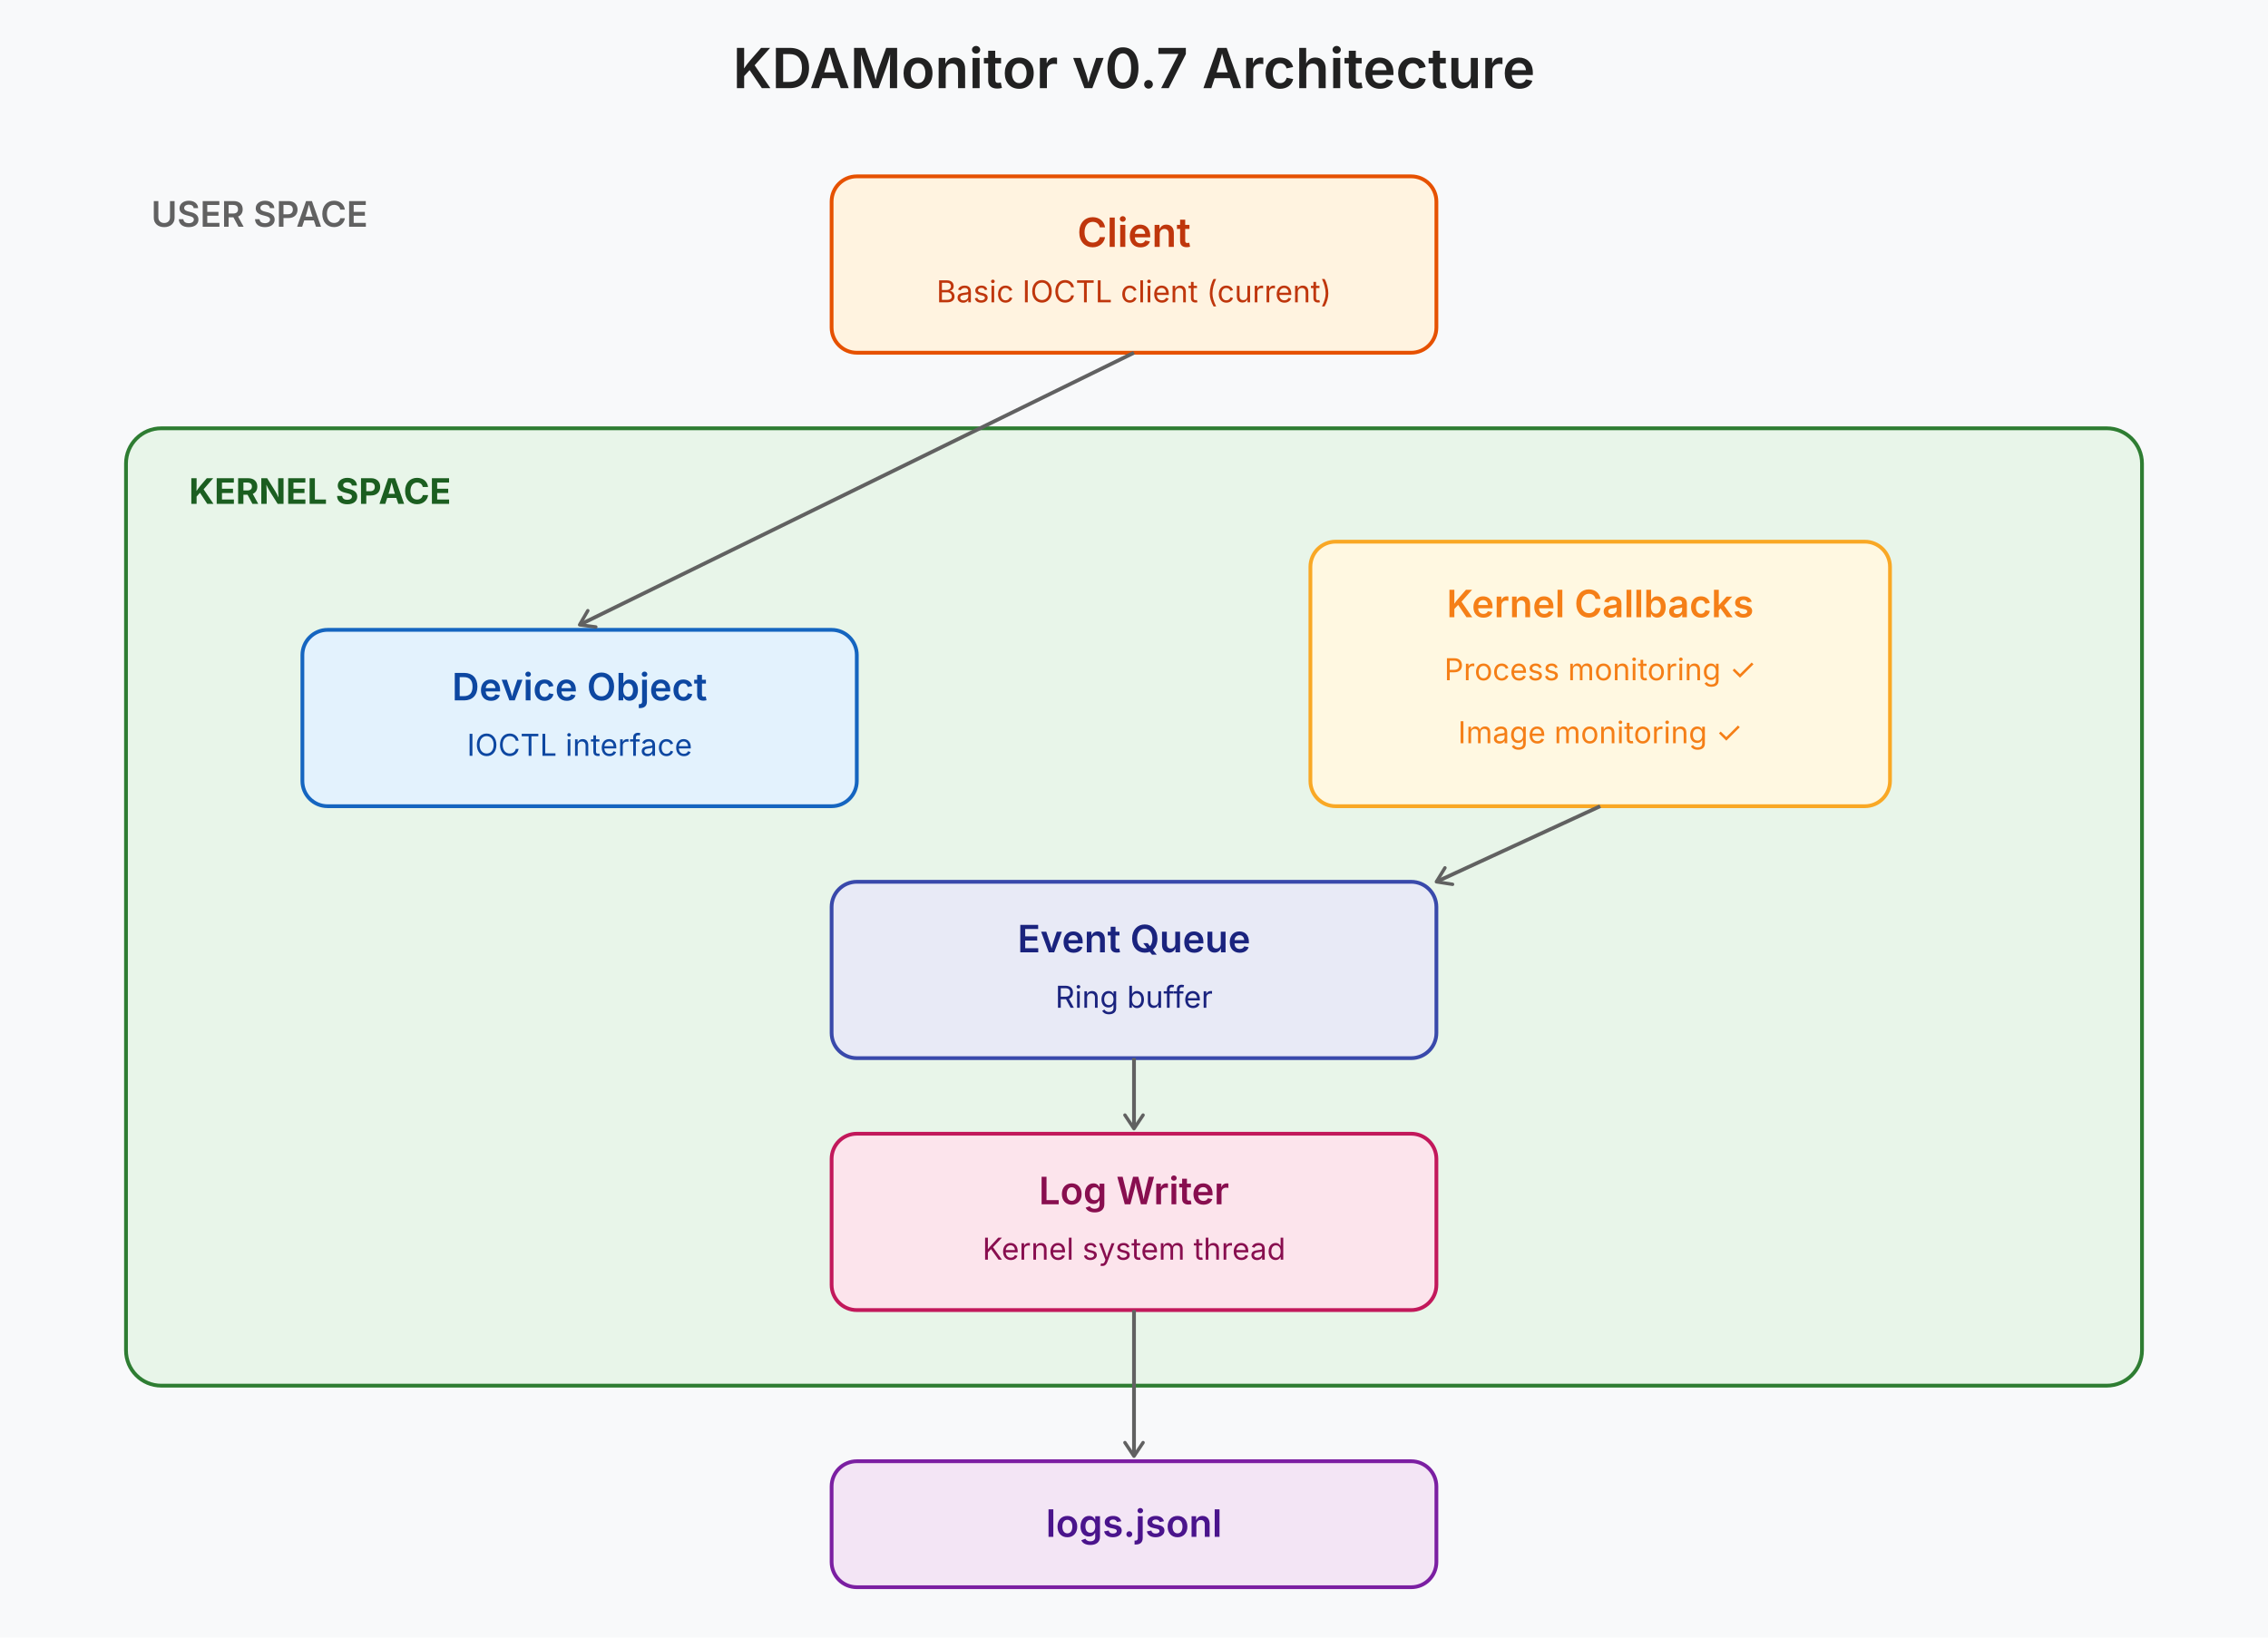
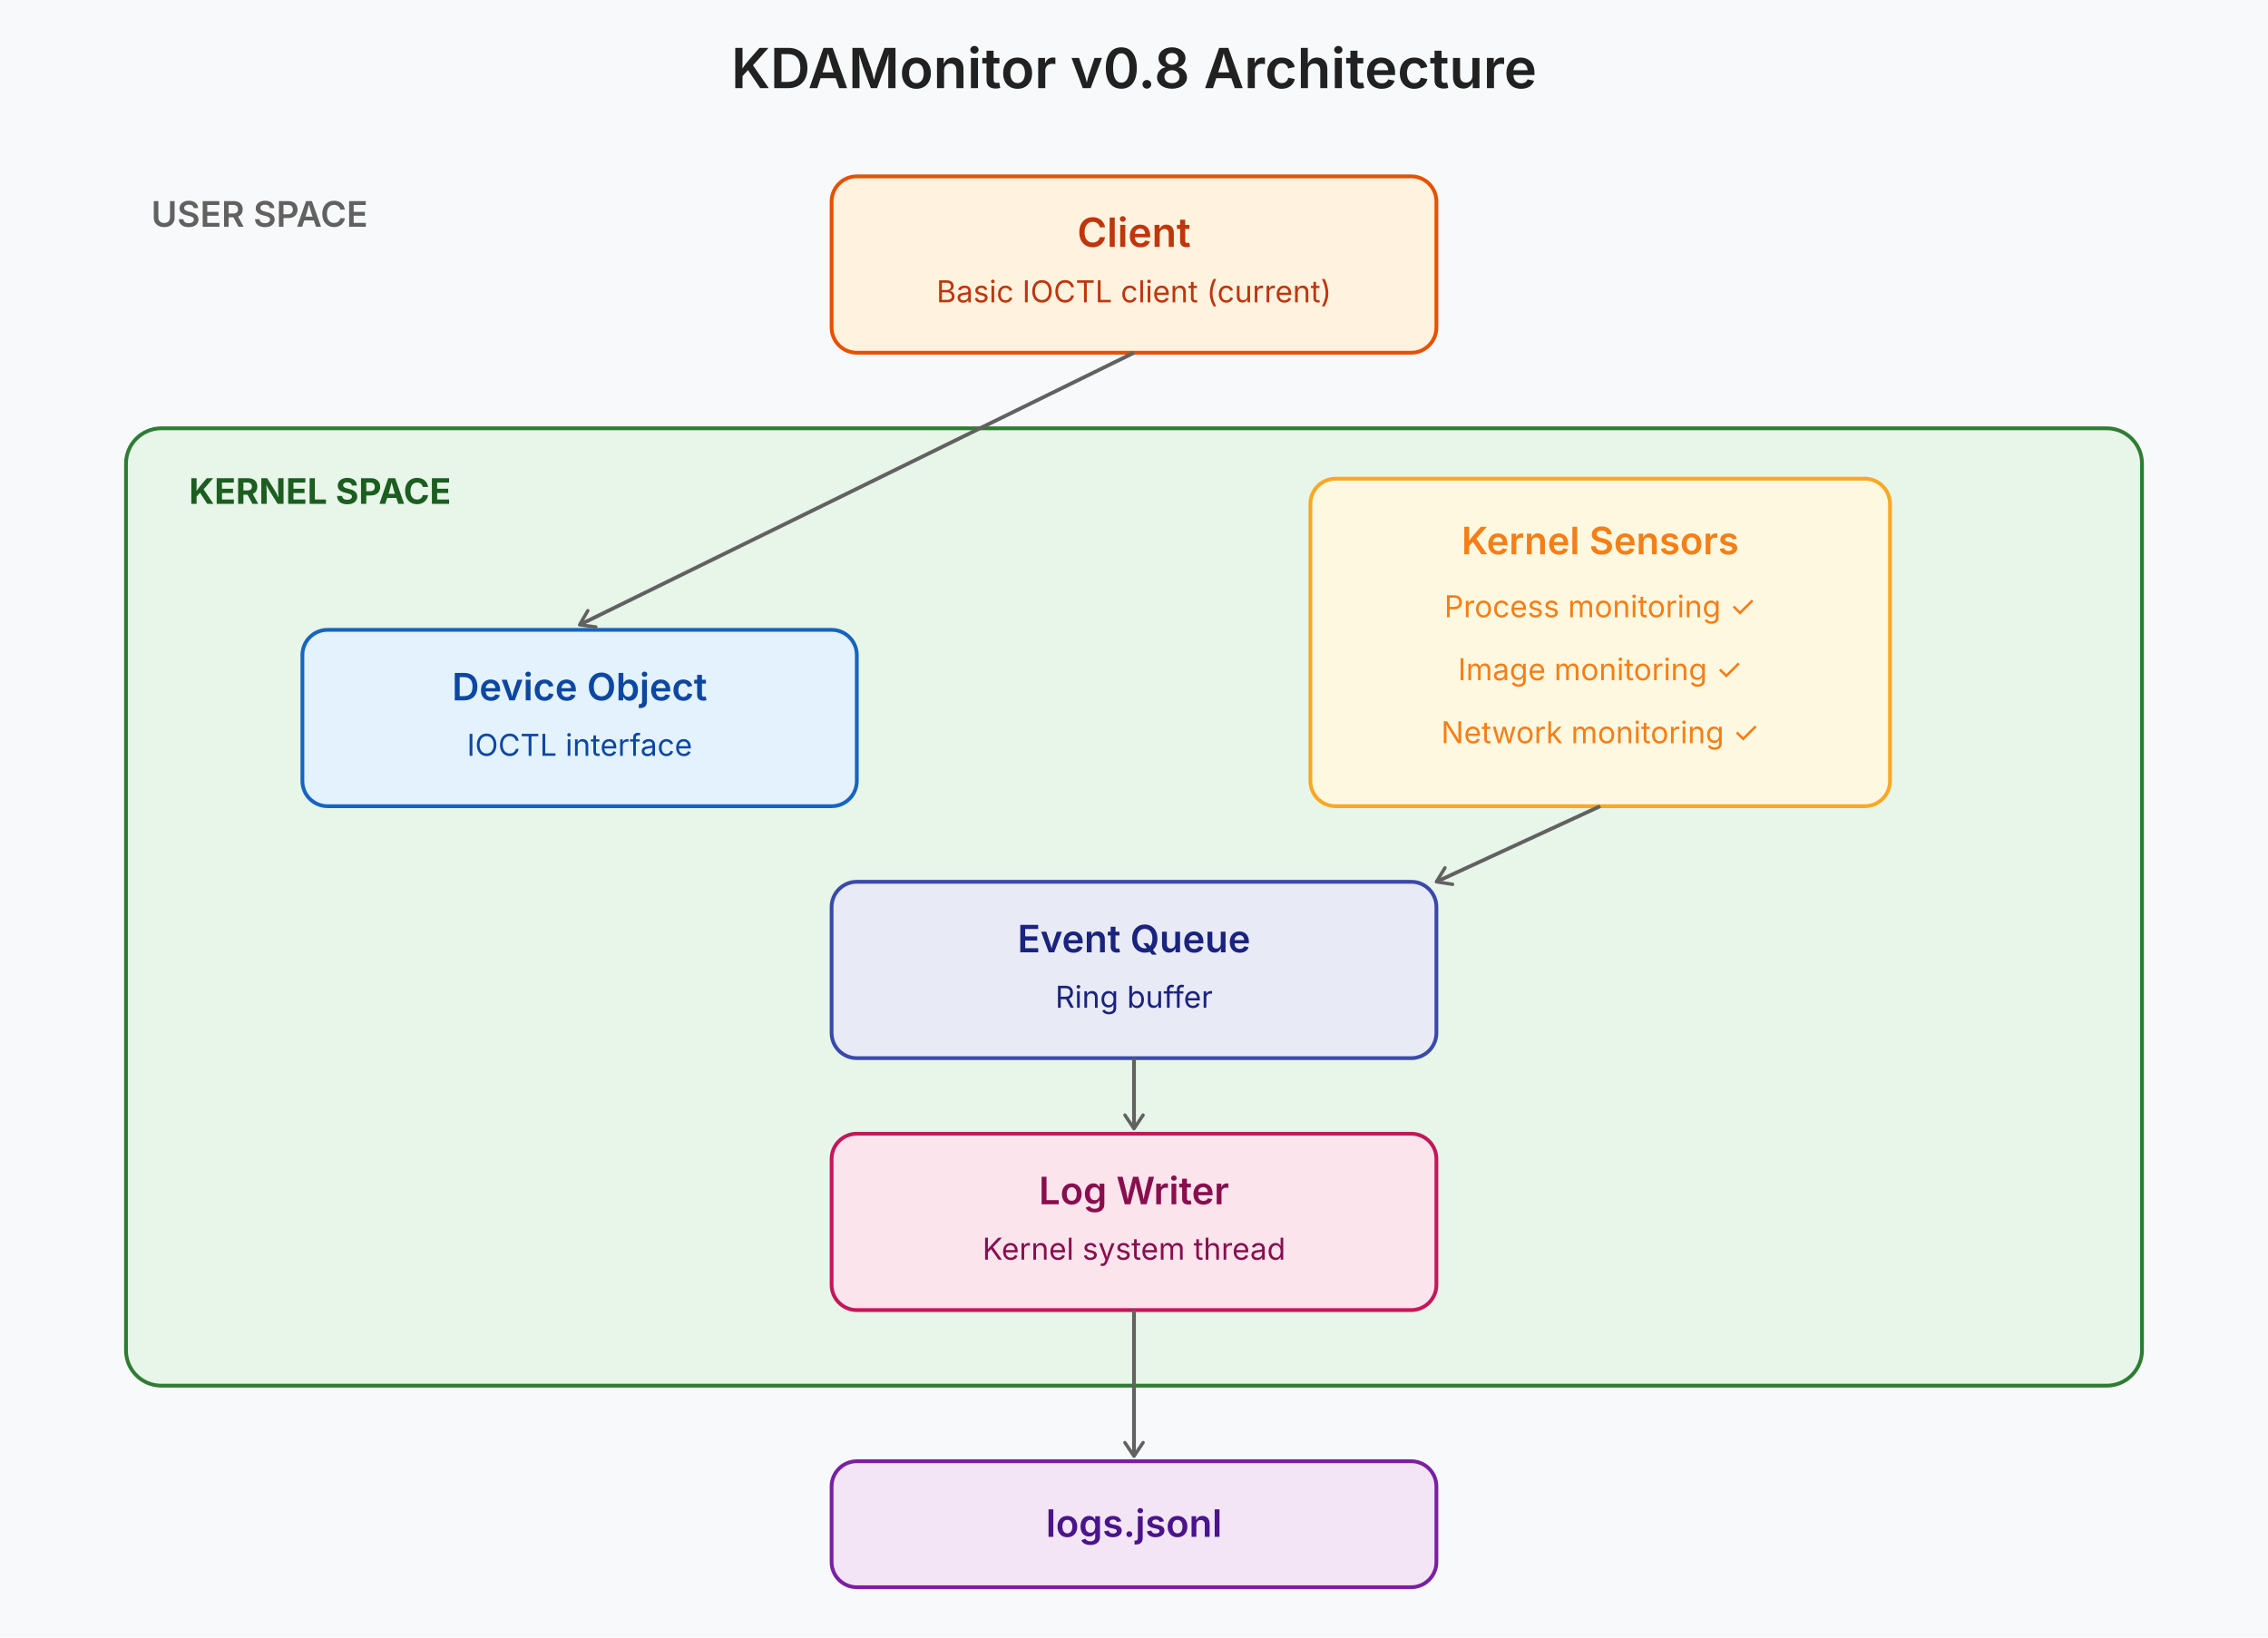
<svg xmlns="http://www.w3.org/2000/svg" width="100%" viewBox="0 0 900 650" role="img" style="font-family: -apple-system, BlinkMacSystemFont, 'Segoe UI', sans-serif;">
  <defs>
    <marker id="arrow" viewBox="0 0 10 10" refX="8" refY="5" markerWidth="6" markerHeight="6" orient="auto">
      <path d="M2 1L8 5L2 9" fill="none" stroke="#616161" stroke-width="1.5" stroke-linecap="round" stroke-linejoin="round" />
    </marker>
  </defs>
  <rect width="900" height="650" fill="#f8f9fa" />
  <text x="450" y="35" text-anchor="middle" font-size="22" font-weight="600" fill="#212121">
- KDAMonitor v0.7 Architecture
+ KDAMonitor v0.8 Architecture
</text>
  <text x="60" y="90" font-size="14" font-weight="600" fill="#616161">
USER SPACE
</text>
  <rect x="330" y="70" width="240" height="70" rx="10" fill="#fff3e0" stroke="#e65100" stroke-width="1.5" />
  <text x="450" y="98" text-anchor="middle" font-size="16" font-weight="600" fill="#bf360c">
Client
</text>
  <text x="450" y="120" text-anchor="middle" font-size="12" fill="#bf360c">
Basic IOCTL client (current)
</text>
  <rect x="50" y="170" width="800" height="380" rx="14" fill="#e8f5e9" stroke="#2e7d32" stroke-width="1.5" />
  <text x="75" y="200" font-size="14" font-weight="700" fill="#1b5e20">
KERNEL SPACE
</text>
  <rect x="120" y="250" width="220" height="70" rx="10" fill="#e3f2fd" stroke="#1565c0" stroke-width="1.5" />
  <text x="230" y="278" text-anchor="middle" font-size="15" font-weight="600" fill="#0d47a1">
Device Object
</text>
  <text x="230" y="300" text-anchor="middle" font-size="12" fill="#0d47a1">
IOCTL interface
</text>
-   <rect x="520" y="215" width="230" height="105" rx="10" fill="#fff8e1" stroke="#f9a825" stroke-width="1.5" />
-   <text x="635" y="245" text-anchor="middle" font-size="15" font-weight="600" fill="#f57f17">
- Kernel Callbacks
+   <rect x="520" y="190" width="230" height="130" rx="10" fill="#fff8e1" stroke="#f9a825" stroke-width="1.5" />
+   <text x="635" y="220" text-anchor="middle" font-size="15" font-weight="600" fill="#f57f17">
+ Kernel Sensors
+ </text>
+   <text x="635" y="245" text-anchor="middle" font-size="12" fill="#f57f17">
+ Process monitoring ✓
</text>
  <text x="635" y="270" text-anchor="middle" font-size="12" fill="#f57f17">
- Process monitoring ✓
+ Image monitoring ✓
</text>
  <text x="635" y="295" text-anchor="middle" font-size="12" fill="#f57f17">
- Image monitoring ✓
+ Network monitoring ✓
</text>
  <rect x="330" y="350" width="240" height="70" rx="10" fill="#e8eaf6" stroke="#3949ab" stroke-width="1.5" />
  <text x="450" y="378" text-anchor="middle" font-size="15" font-weight="600" fill="#1a237e">
Event Queue
</text>
  <text x="450" y="400" text-anchor="middle" font-size="12" fill="#1a237e">
Ring buffer
</text>
  <rect x="330" y="450" width="240" height="70" rx="10" fill="#fce4ec" stroke="#c2185b" stroke-width="1.5" />
  <text x="450" y="478" text-anchor="middle" font-size="15" font-weight="600" fill="#880e4f">
Log Writer
</text>
  <text x="450" y="500" text-anchor="middle" font-size="12" fill="#880e4f">
Kernel system thread
</text>
  <rect x="330" y="580" width="240" height="50" rx="10" fill="#f3e5f5" stroke="#7b1fa2" stroke-width="1.5" />
  <text x="450" y="610" text-anchor="middle" font-size="15" font-weight="600" fill="#4a148c">
logs.jsonl
</text>
  <line x1="450" y1="140" x2="230" y2="248" stroke="#616161" stroke-width="1.5" marker-end="url(#arrow)" />
  <line x1="635" y1="320" x2="570" y2="350" stroke="#616161" stroke-width="1.5" marker-end="url(#arrow)" />
  <line x1="450" y1="420" x2="450" y2="448" stroke="#616161" stroke-width="1.5" marker-end="url(#arrow)" />
  <line x1="450" y1="520" x2="450" y2="578" stroke="#616161" stroke-width="1.5" marker-end="url(#arrow)" />
</svg>
